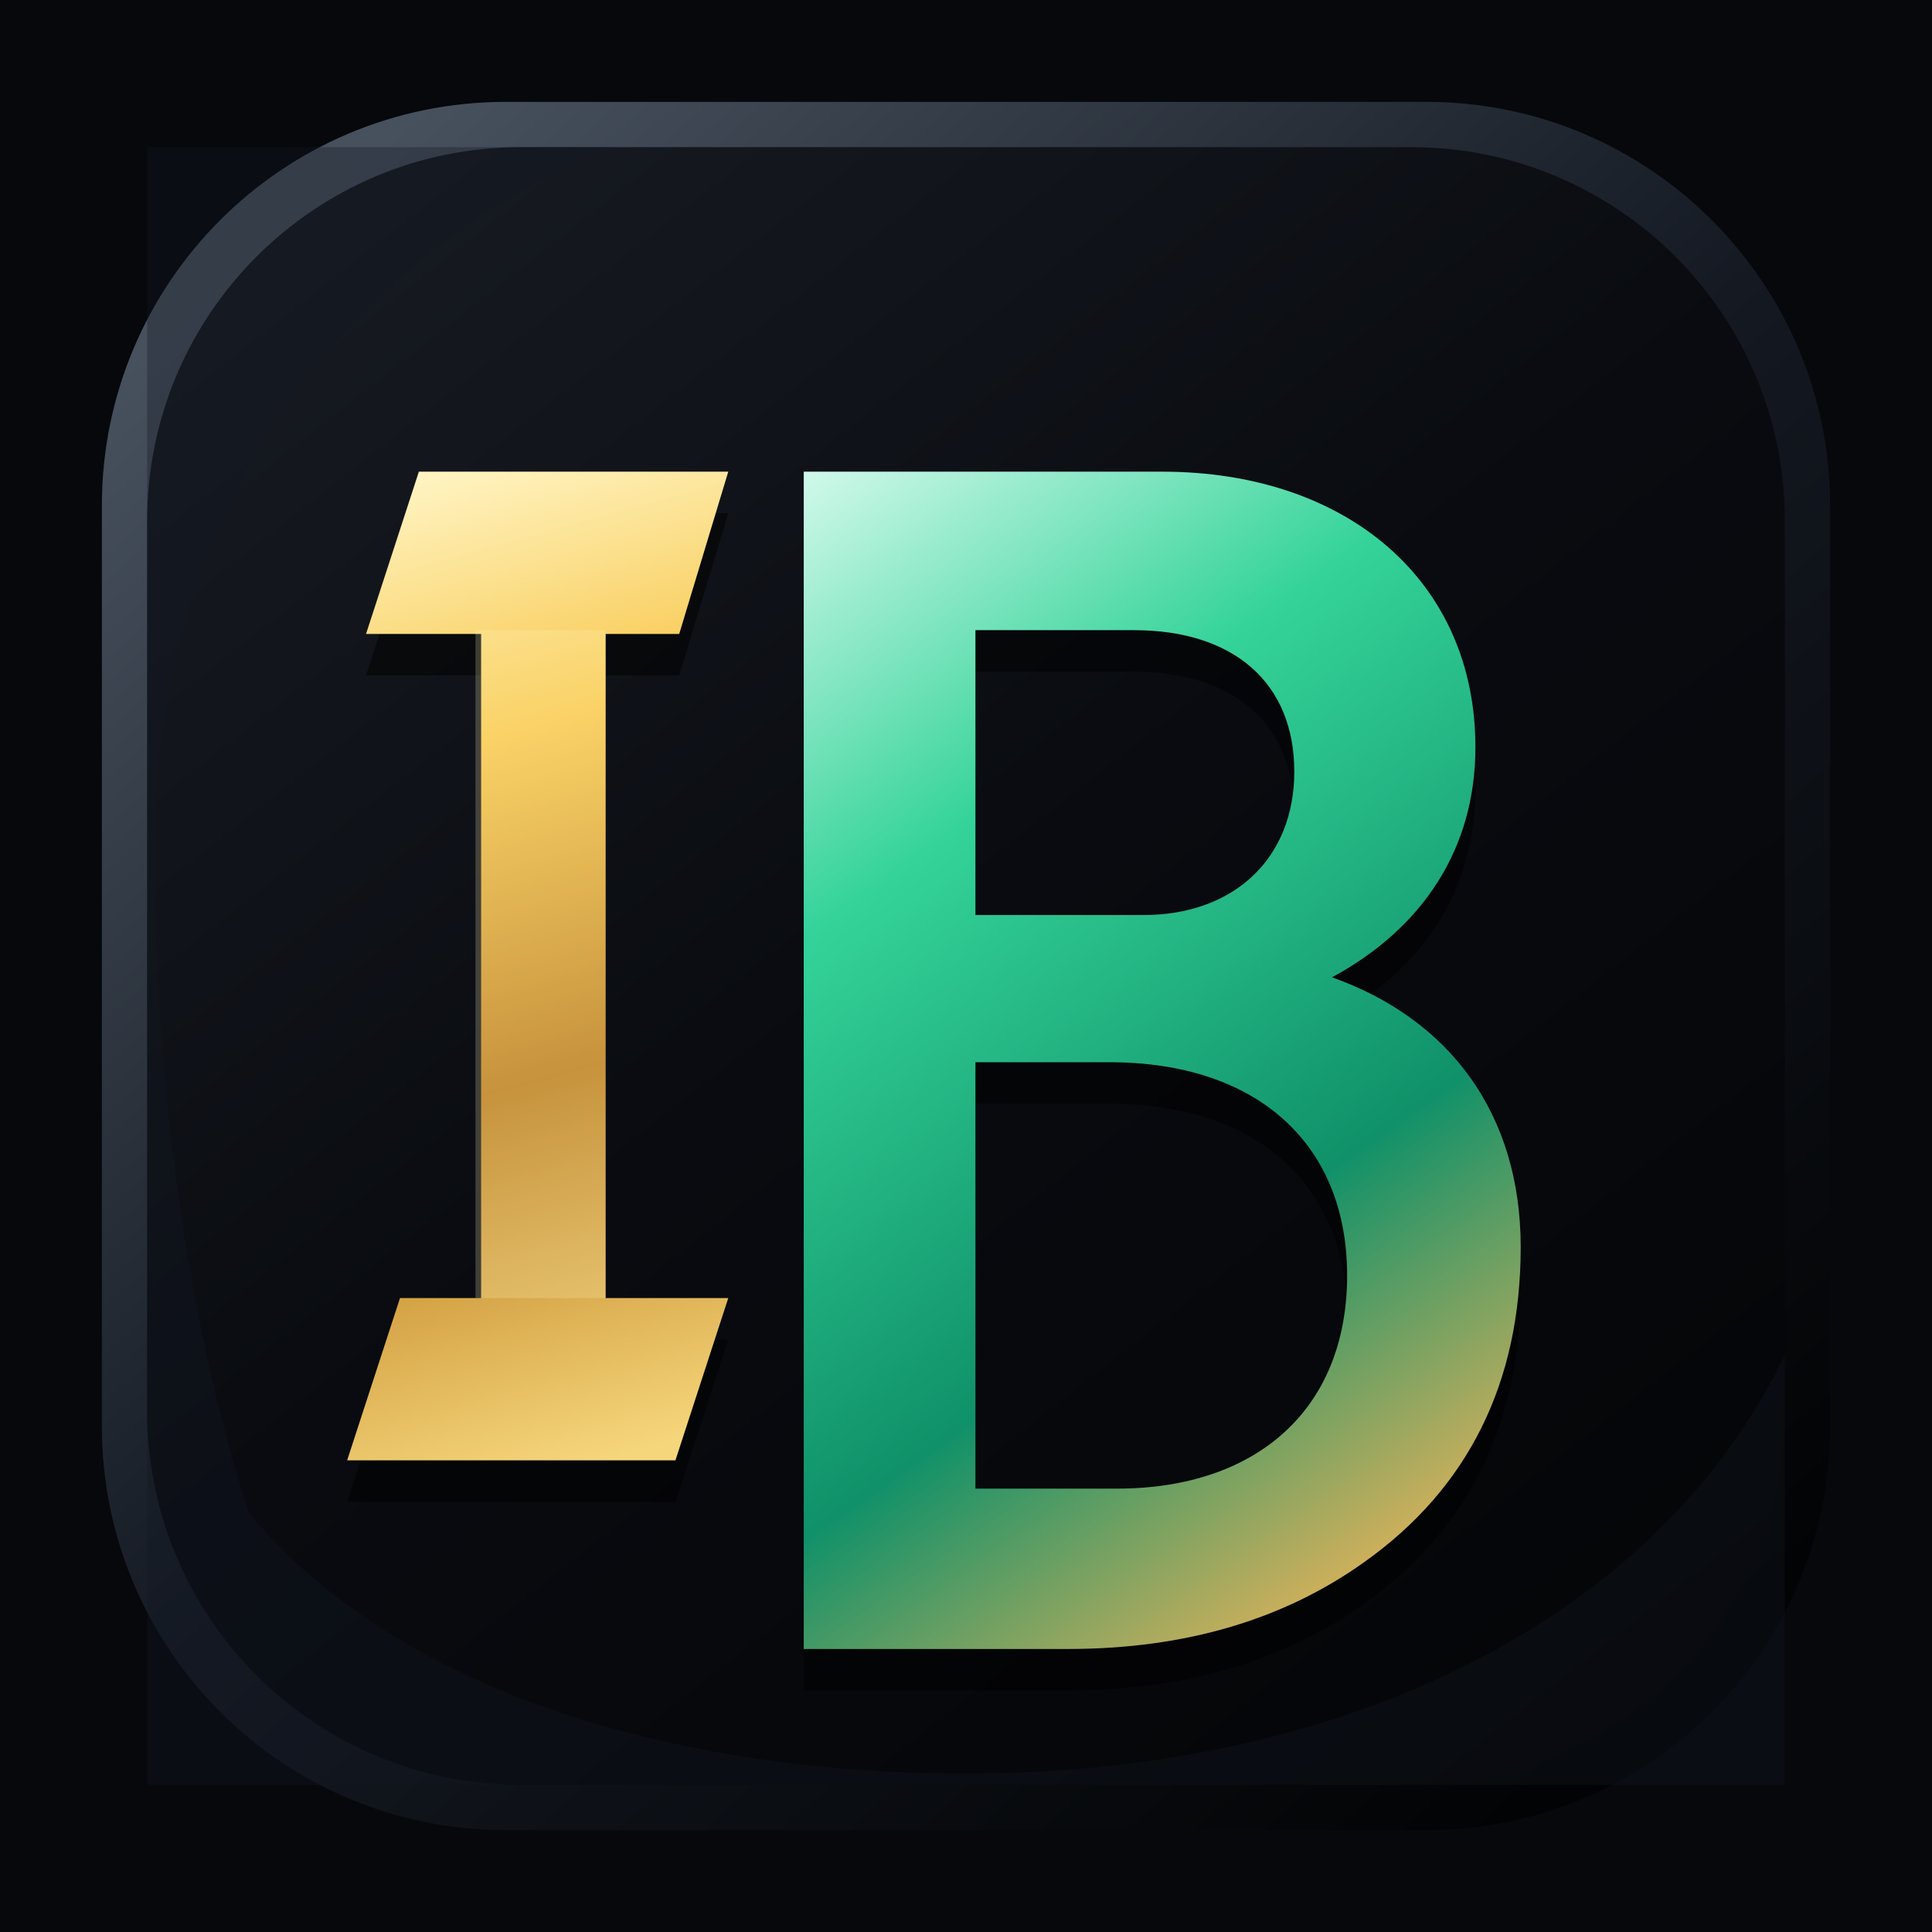
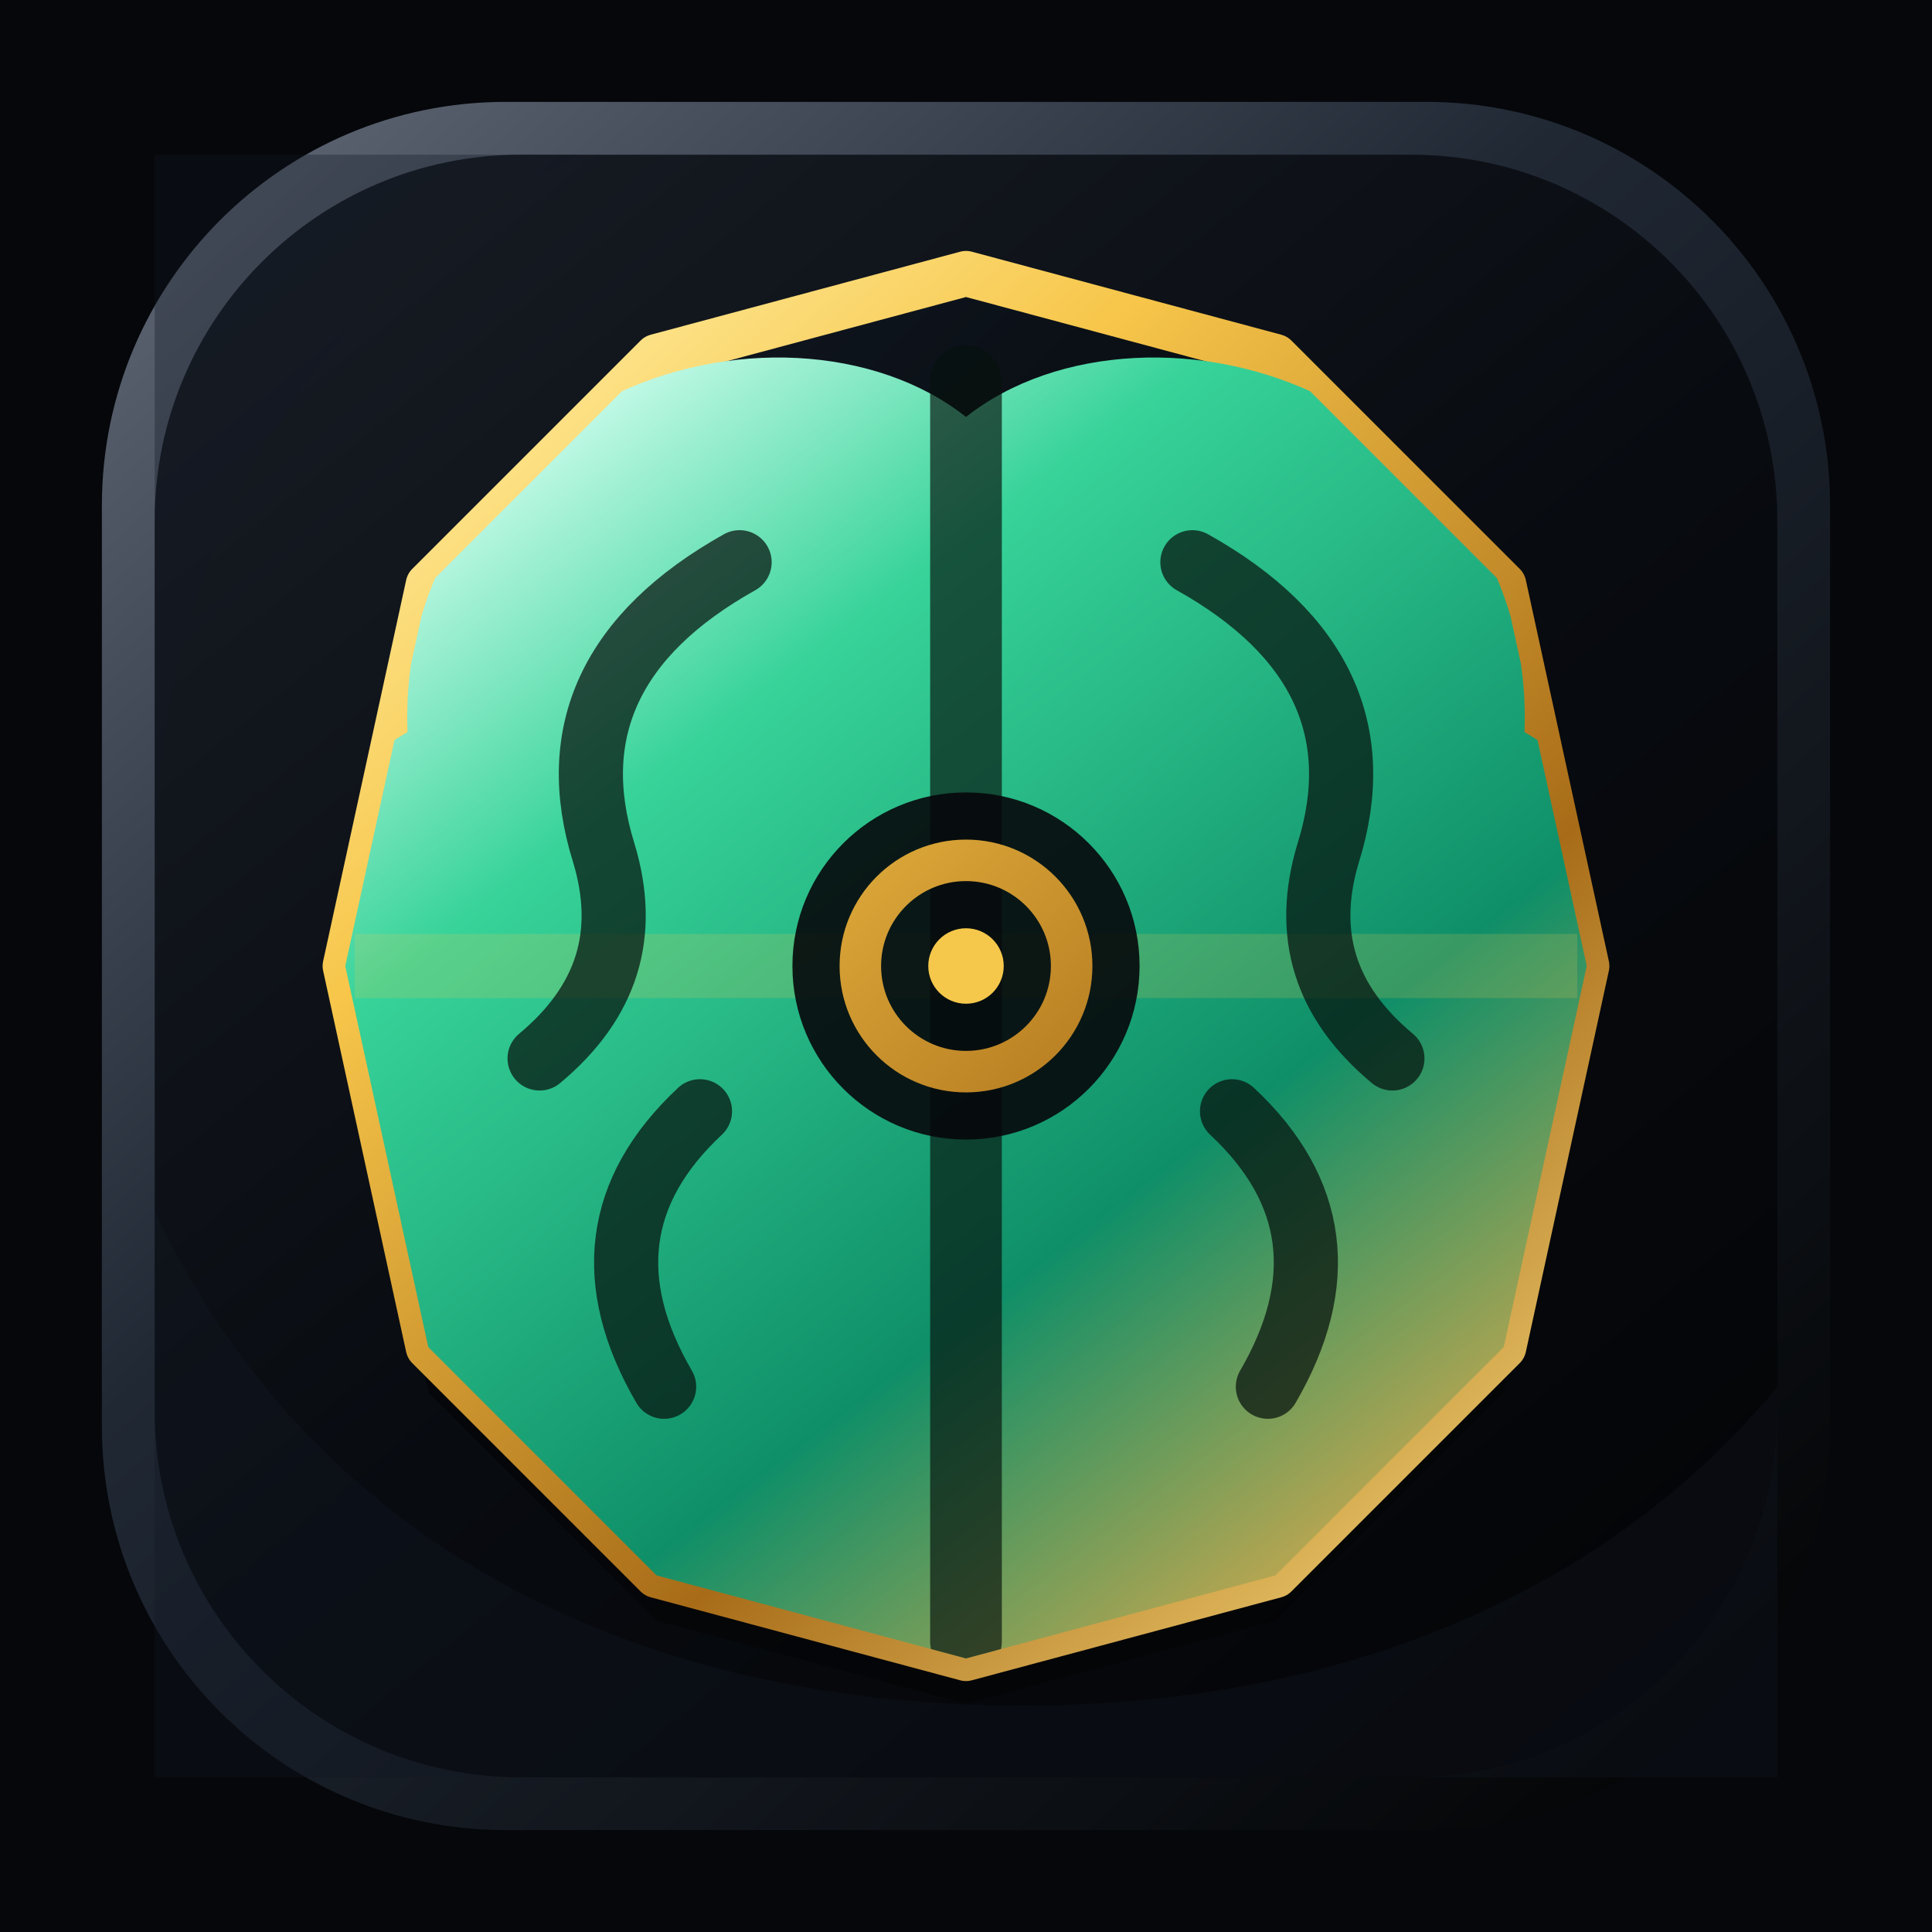
<svg xmlns="http://www.w3.org/2000/svg" viewBox="0 0 1024 1024" role="img" aria-label="Iron Brain">
  <defs>
-     <linearGradient id="field" x1="180" x2="844" y1="90" y2="936" gradientUnits="userSpaceOnUse">
-       <stop offset="0" stop-color="#171b22" />
-       <stop offset="0.48" stop-color="#090b10" />
-       <stop offset="1" stop-color="#040507" />
+     <linearGradient id="field" x1="160" x2="864" y1="84" y2="948" gradientUnits="userSpaceOnUse">
+       <stop offset="0" stop-color="#171c24" />
+       <stop offset="0.52" stop-color="#080b10" />
+       <stop offset="1" stop-color="#030406" />
    </linearGradient>
-     <linearGradient id="edge" x1="160" x2="864" y1="112" y2="912" gradientUnits="userSpaceOnUse">
-       <stop offset="0" stop-color="#47515d" />
-       <stop offset="0.5" stop-color="#141922" />
-       <stop offset="1" stop-color="#020304" />
+     <linearGradient id="rim" x1="114" x2="910" y1="58" y2="956" gradientUnits="userSpaceOnUse">
+       <stop offset="0" stop-color="#5e6674" />
+       <stop offset="0.4" stop-color="#202834" />
+       <stop offset="1" stop-color="#030405" />
    </linearGradient>
-     <linearGradient id="iron" x1="212" x2="355" y1="248" y2="764" gradientUnits="userSpaceOnUse">
-       <stop offset="0" stop-color="#fff6c7" />
-       <stop offset="0.28" stop-color="#f8c84e" />
-       <stop offset="0.62" stop-color="#b77718" />
-       <stop offset="1" stop-color="#f6d67b" />
+     <linearGradient id="gold" x1="210" x2="798" y1="182" y2="850" gradientUnits="userSpaceOnUse">
+       <stop offset="0" stop-color="#fff0a5" />
+       <stop offset="0.27" stop-color="#f7c64a" />
+       <stop offset="0.68" stop-color="#a86c18" />
+       <stop offset="1" stop-color="#f2d173" />
    </linearGradient>
-     <linearGradient id="brain" x1="398" x2="792" y1="232" y2="792" gradientUnits="userSpaceOnUse">
-       <stop offset="0" stop-color="#e9fff7" />
-       <stop offset="0.34" stop-color="#34d399" />
-       <stop offset="0.72" stop-color="#109169" />
-       <stop offset="1" stop-color="#d6b15b" />
+     <linearGradient id="green" x1="286" x2="760" y1="202" y2="826" gradientUnits="userSpaceOnUse">
+       <stop offset="0" stop-color="#d7fff2" />
+       <stop offset="0.26" stop-color="#37d399" />
+       <stop offset="0.68" stop-color="#0f8f68" />
+       <stop offset="1" stop-color="#d7aa4c" />
    </linearGradient>
+     <linearGradient id="plate" x1="196" x2="828" y1="184" y2="840" gradientUnits="userSpaceOnUse">
+       <stop offset="0" stop-color="#121923" />
+       <stop offset="0.55" stop-color="#05080c" />
+       <stop offset="1" stop-color="#10151d" />
+     </linearGradient>
+     <clipPath id="octagon">
+       <path d="M512 145 676 189 797 310 841 512 797 714 676 835 512 879 348 835 227 714 183 512 227 310 348 189Z" />
+     </clipPath>
  </defs>
-   <rect width="1024" height="1024" fill="#06080c" />
-   <rect x="54" y="54" width="916" height="916" rx="214" fill="url(#edge)" />
-   <rect x="78" y="78" width="868" height="868" rx="198" fill="url(#field)" />
-   <path d="M132 802C214 900 364 940 512 940c204 0 368-84 434-222v228H78V78h244C174 142 82 276 82 450c0 134 20 260 50 352Z" fill="#111722" opacity="0.34" />
-   <g opacity="0.52" transform="translate(0 22)">
-     <path d="M222 250h164l-26 86h-39v352h65l-28 86H184l28-86h43V336h-61l28-86Z" fill="#000000" />
-     <path fill="#000000" fill-rule="evenodd" d="M426 250h190c98 0 166 58 166 146 0 54-28 96-76 122 62 22 100 72 100 143 0 72-28 128-83 167-42 30-94 46-157 46H426V250Zm91 84v151h89c48 0 80-30 80-76 0-47-32-75-85-75h-84Zm0 229v226h75c74 0 122-42 122-113 0-70-48-113-126-113h-71Z" />
-   </g>
+   <rect width="1024" height="1024" fill="#05070a" />
+   <rect x="54" y="54" width="916" height="916" rx="214" fill="url(#rim)" />
+   <rect x="82" y="82" width="860" height="860" rx="194" fill="url(#field)" />
+   <path d="M82 642c84 178 257 262 460 262 170 0 311-61 400-169v207H82V82h224C166 154 82 289 82 464v178Z" fill="#111722" opacity="0.34" />
  <g>
-     <path d="M222 250h164l-26 86h-39v352h65l-28 86H184l28-86h43V336h-61l28-86Z" fill="url(#iron)" />
-     <path d="M252 334h69v354h-69V334Z" fill="#fff4bf" opacity="0.22" />
-     <path fill="url(#brain)" fill-rule="evenodd" d="M426 250h190c98 0 166 58 166 146 0 54-28 96-76 122 62 22 100 72 100 143 0 72-28 128-83 167-42 30-94 46-157 46H426V250Zm91 84v151h89c48 0 80-30 80-76 0-47-32-75-85-75h-84Zm0 229v226h75c74 0 122-42 122-113 0-70-48-113-126-113h-71Z" />
+     <path d="M512 145 676 189 797 310 841 512 797 714 676 835 512 879 348 835 227 714 183 512 227 310 348 189Z" fill="#030405" opacity="0.6" transform="translate(0 24)" />
+     <path d="M512 145 676 189 797 310 841 512 797 714 676 835 512 879 348 835 227 714 183 512 227 310 348 189Z" fill="url(#plate)" stroke="url(#gold)" stroke-linejoin="round" stroke-width="24" />
+     <g clip-path="url(#octagon)">
+       <path d="M512 221c-48-38-127-42-190-10-69 35-109 101-106 177-58 34-91 91-91 158 0 60 27 113 73 148-10 74 41 143 118 158 33 54 99 80 161 58 16-6 27-13 35-21 8 8 19 15 35 21 62 22 128-4 161-58 77-15 128-84 118-158 46-35 73-88 73-148 0-67-33-124-91-158 3-76-37-142-106-177-63-32-142-28-190 10Z" fill="url(#green)" />
+       <path d="M188 512h648" stroke="#f5c84b" stroke-width="34" opacity="0.18" />
+       <path d="M512 202v668" stroke="#06100c" stroke-width="38" stroke-linecap="round" opacity="0.66" />
+       <path d="M392 298c-68 38-92 90-72 154 13 43 2 79-34 109m85 28c-45 42-51 91-19 146" fill="none" stroke="#06100c" stroke-linecap="round" stroke-linejoin="round" stroke-width="34" opacity="0.72" />
+       <path d="M632 298c68 38 92 90 72 154-13 43-2 79 34 109m-85 28c45 42 51 91 19 146" fill="none" stroke="#06100c" stroke-linecap="round" stroke-linejoin="round" stroke-width="34" opacity="0.72" />
+     </g>
+     <circle cx="512" cy="512" r="92" fill="#05070a" opacity="0.9" />
+     <circle cx="512" cy="512" r="56" fill="none" stroke="url(#gold)" stroke-width="22" />
+     <circle cx="512" cy="512" r="20" fill="#f5c84b" />
  </g>
</svg>
